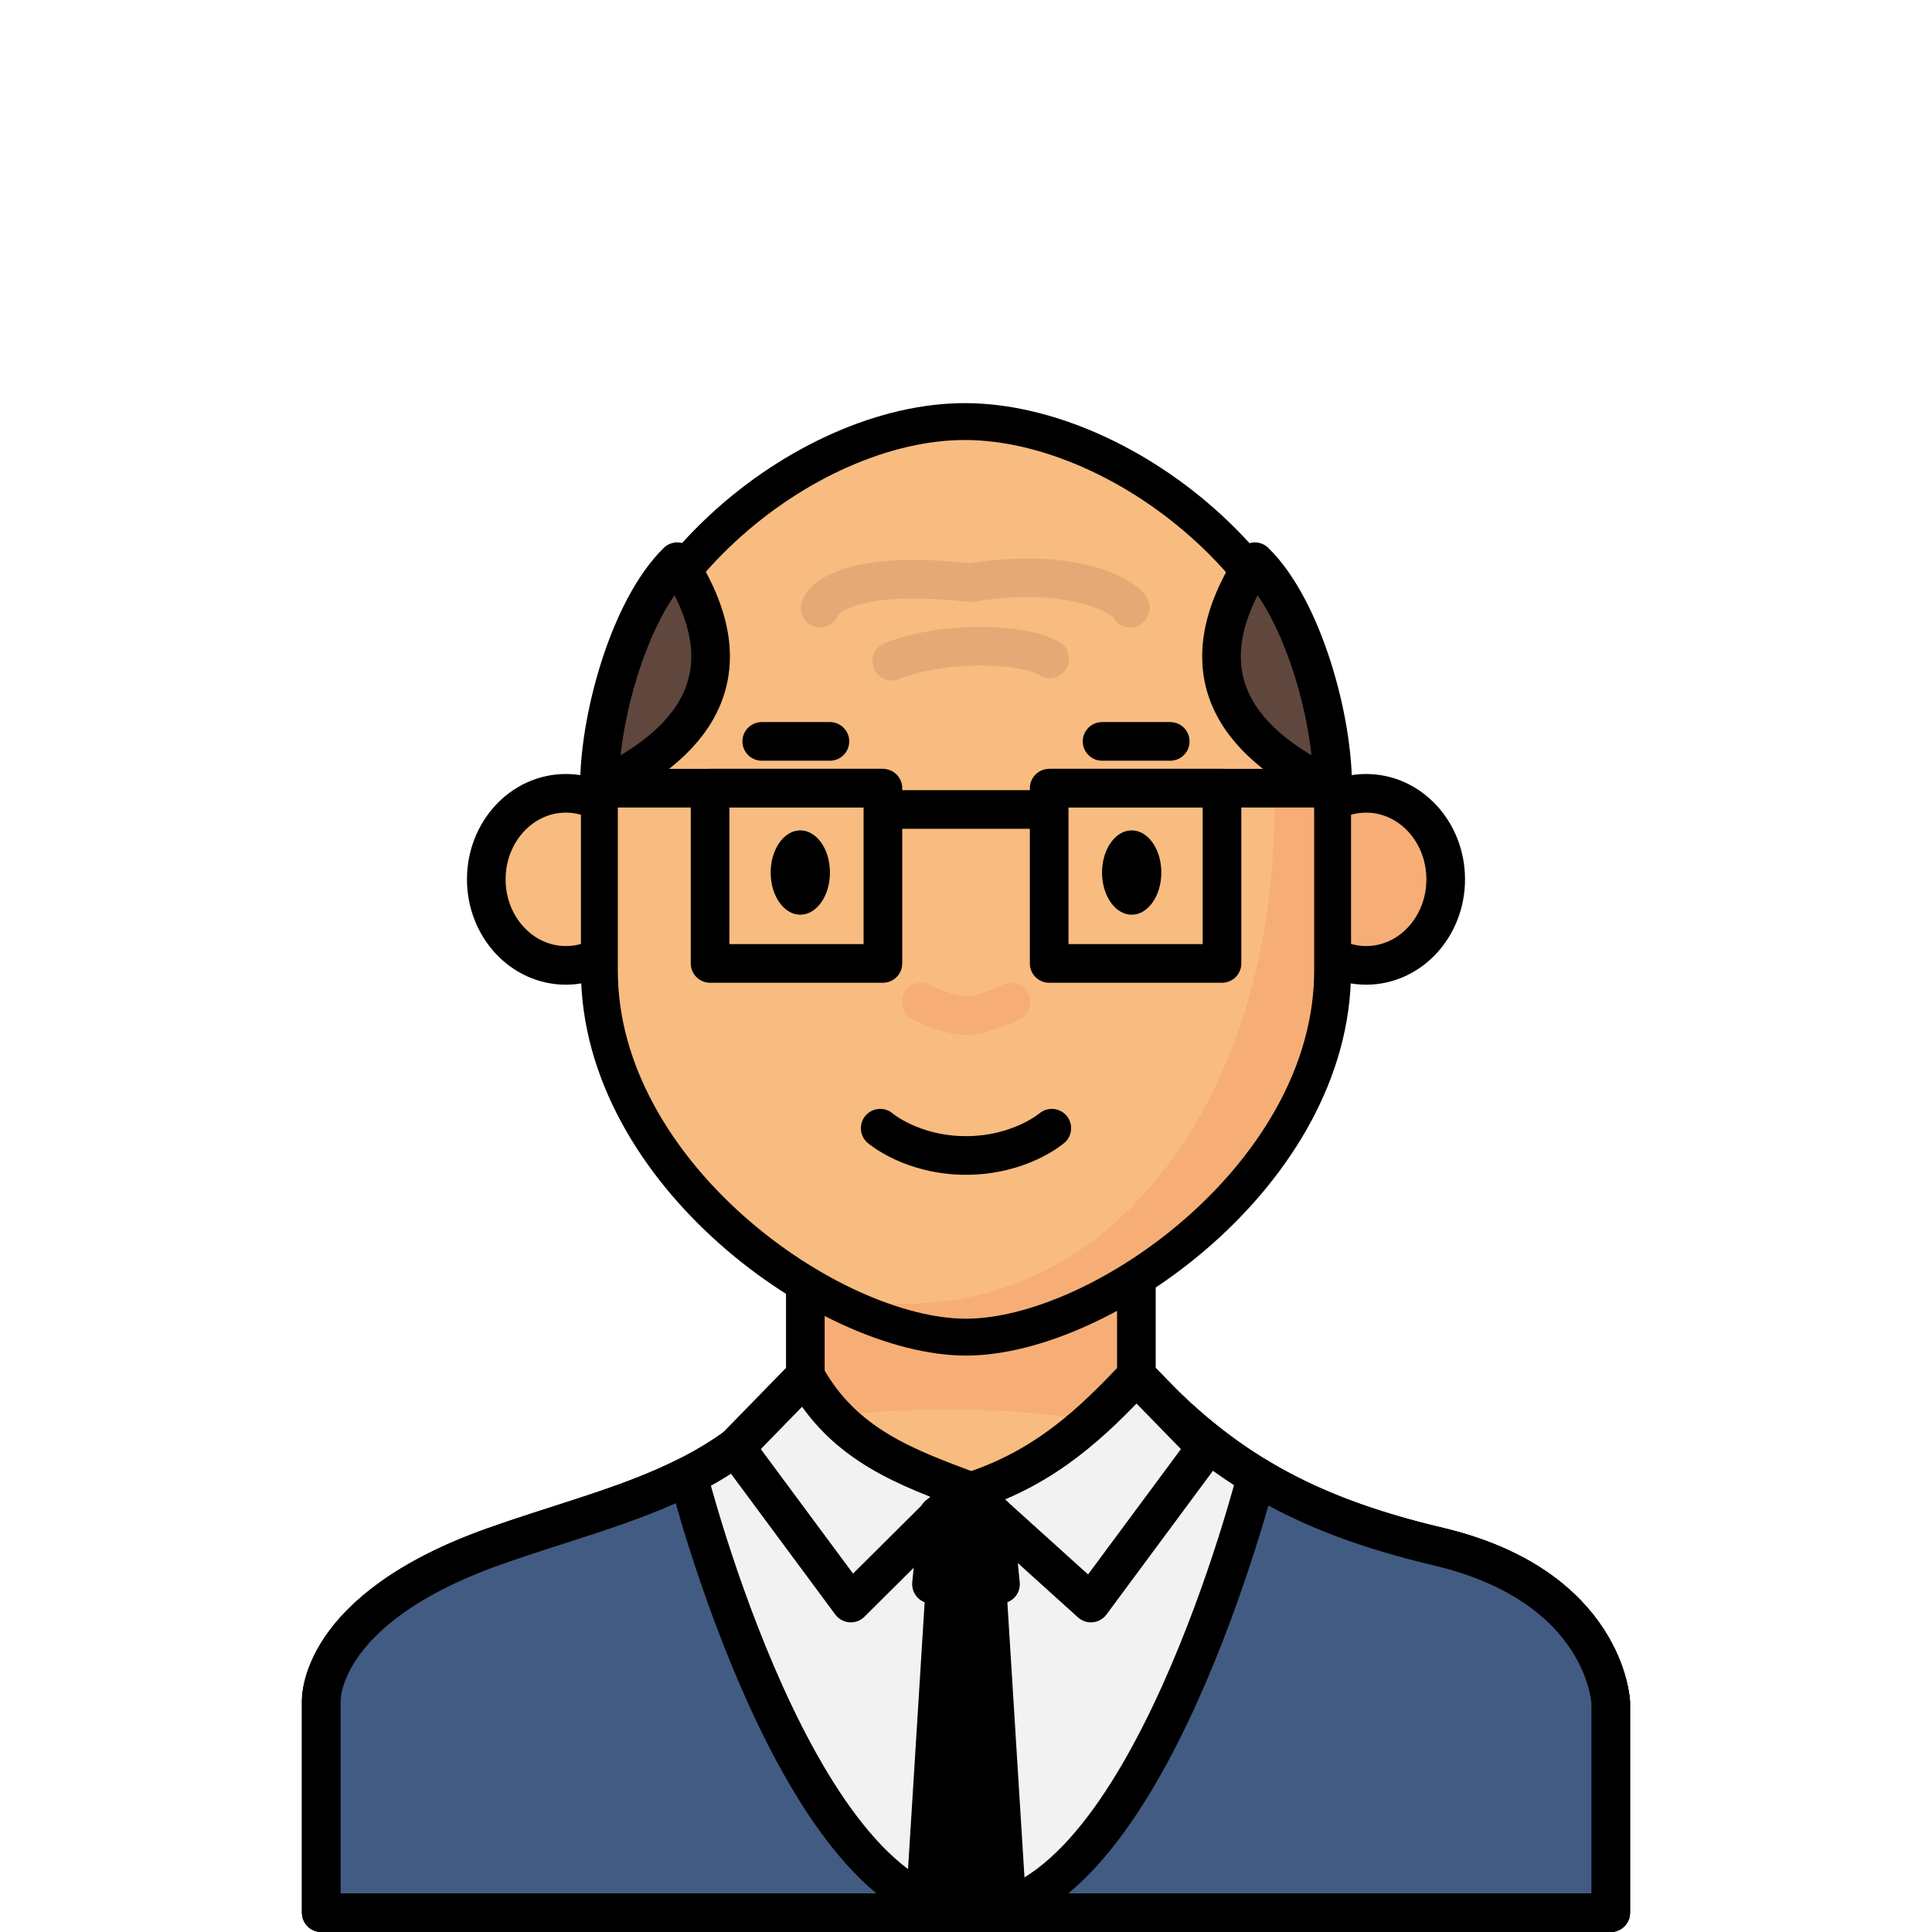
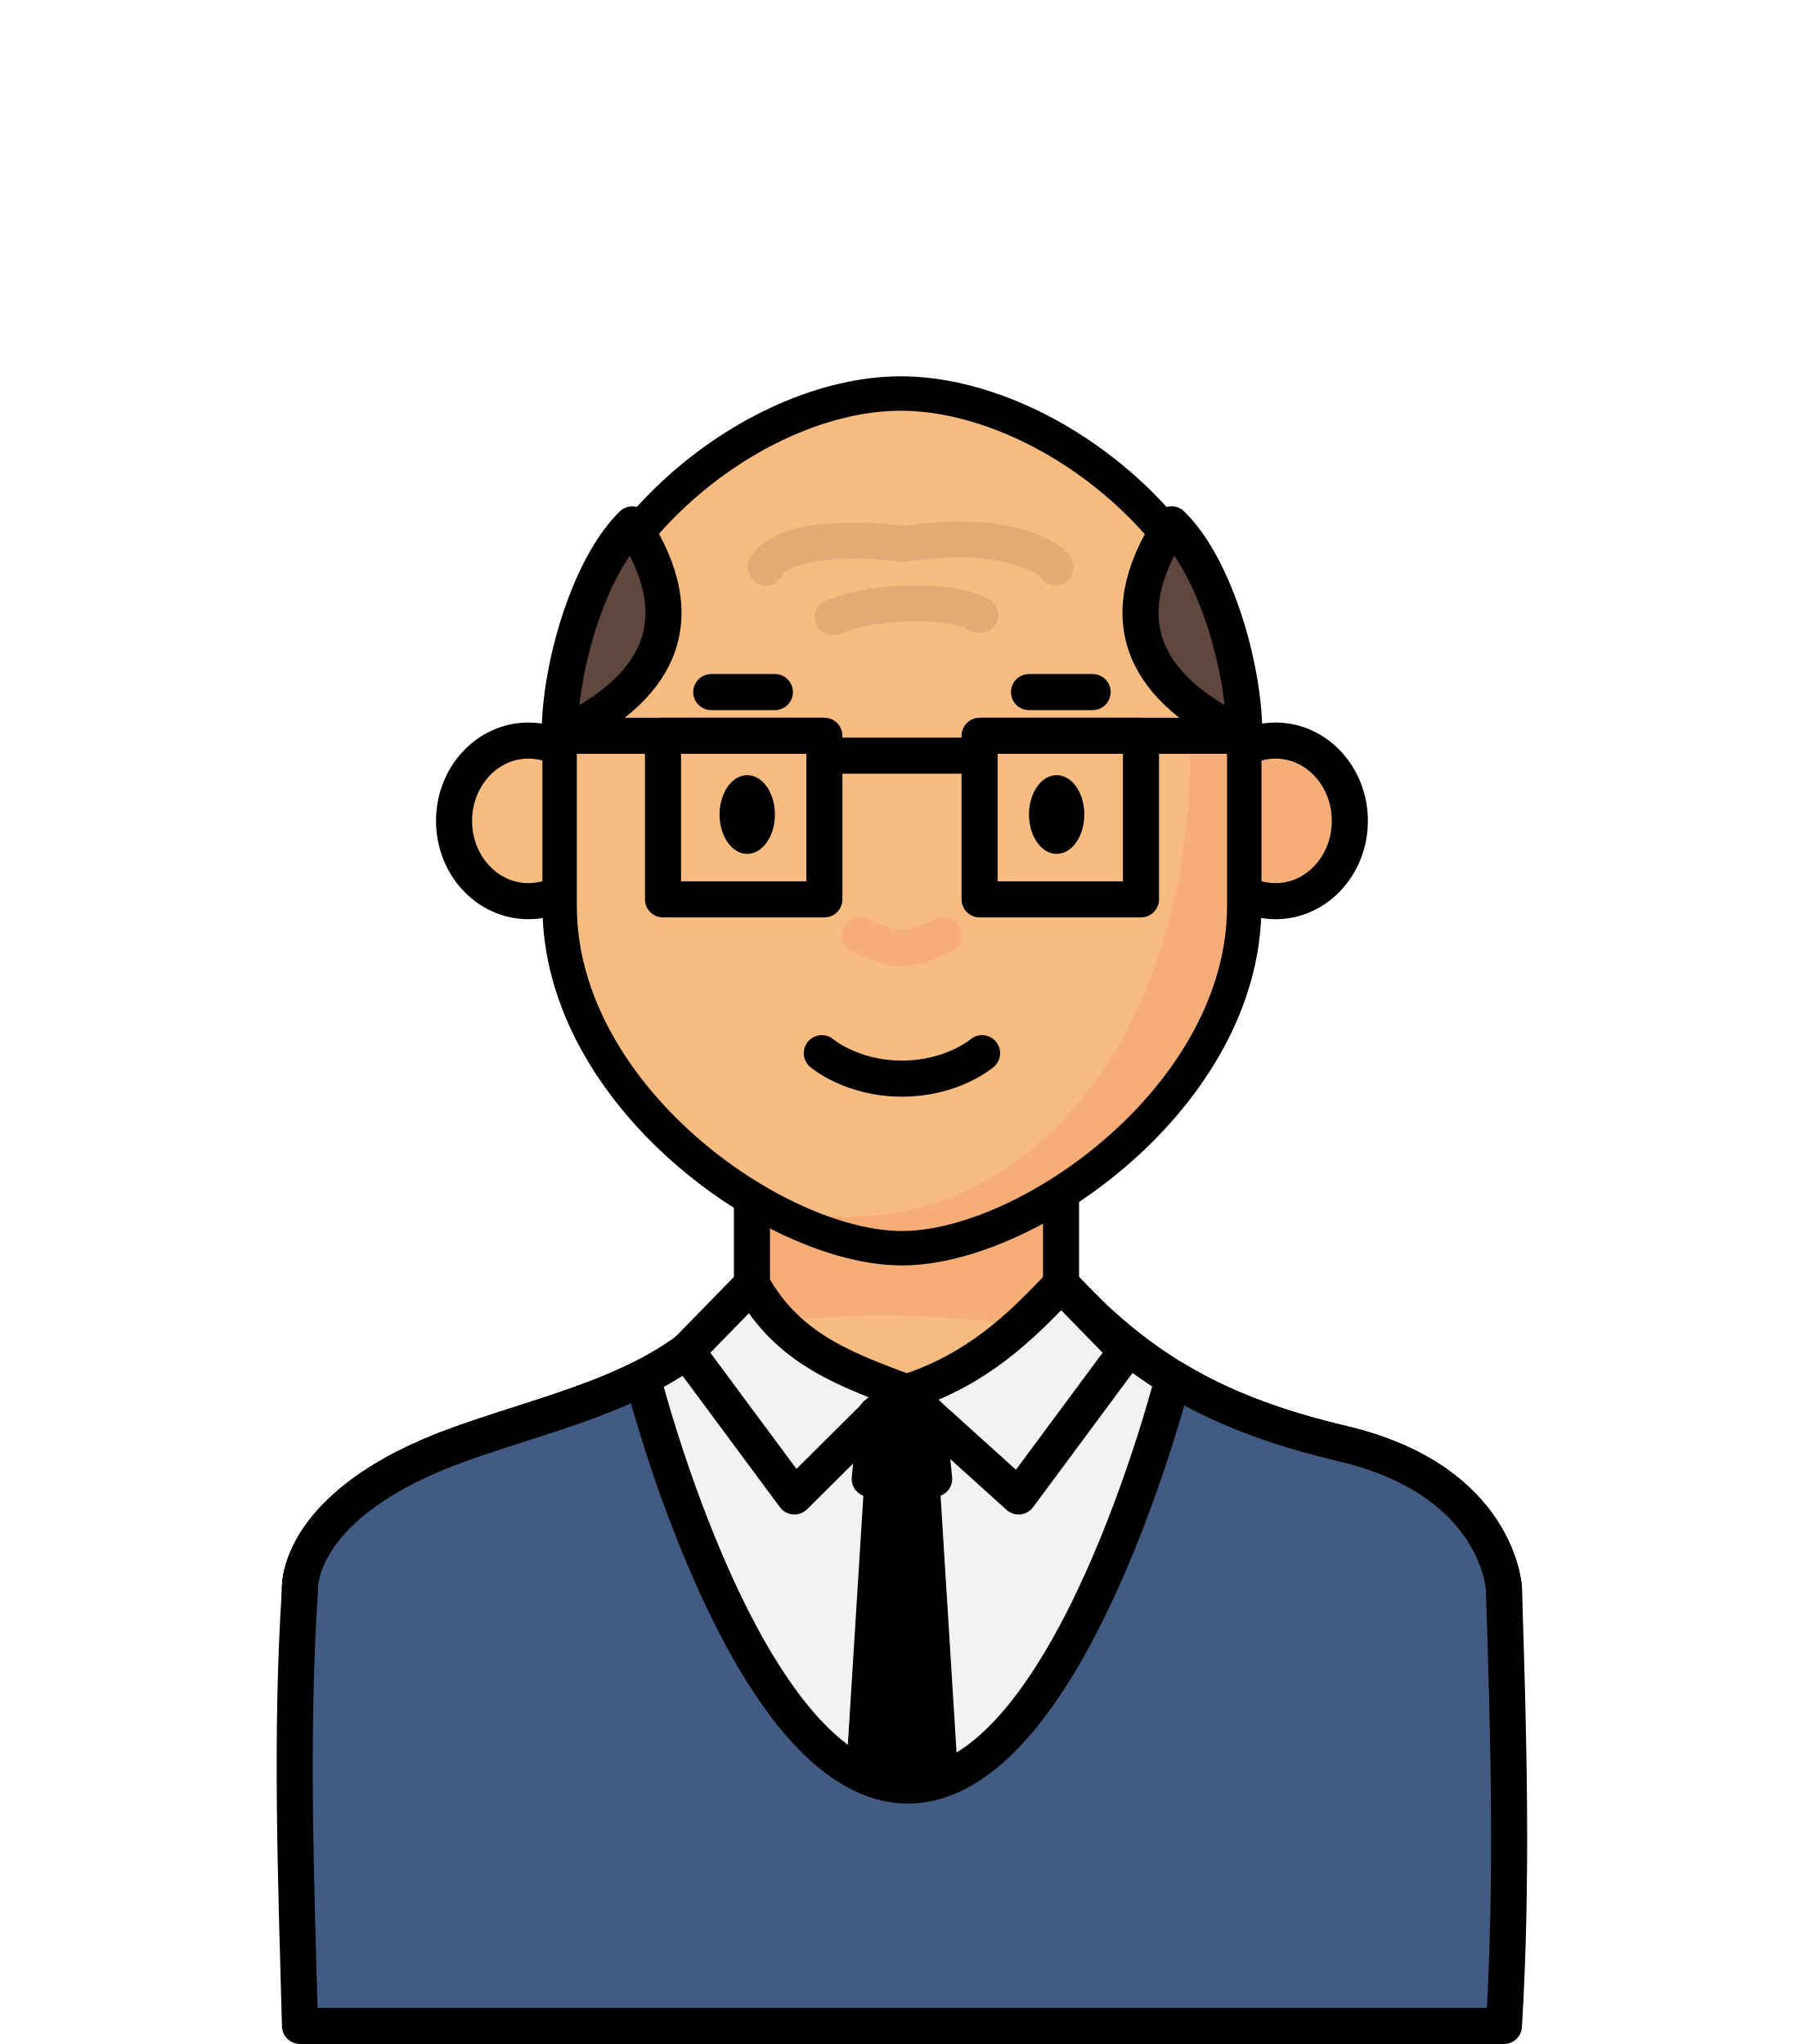
- <svg xmlns="http://www.w3.org/2000/svg" xmlns:xlink="http://www.w3.org/1999/xlink" id="svg3147" version="1.1" viewBox="0 0 150 150" height="150mm" width="150mm">
+ <svg xmlns="http://www.w3.org/2000/svg" xmlns:xlink="http://www.w3.org/1999/xlink" width="150mm" height="170mm" viewBox="0 0 150 170" version="1.1" id="svg3147">
  <defs id="defs3141">
-     <pattern id="carreau-pt" patternTransform="translate(-2054.333,1959.279)" height="7.611" width="8.713" patternUnits="userSpaceOnUse">
-       <rect y="6.2746067e-06" x="-2.2737368e-13" height="7.611" width="8.713" id="rect119919" style="fill:#800000;fill-opacity:1;stroke:none;stroke-width:1.086;stroke-linecap:round;stroke-linejoin:round;stroke-miterlimit:4;stroke-dasharray:none;stop-color:#000000" />
-       <path id="path119921" d="M 3.075,7.611 V 0" style="fill:#800000;stroke:#c11a1a;stroke-width:1.81;stroke-linecap:butt;stroke-linejoin:miter;stroke-miterlimit:4;stroke-dasharray:none;stroke-opacity:1" />
-       <path id="path119923" d="M 1.3287401e-5,4.79 H 8.713" style="fill:#c11a1a;fill-opacity:1;stroke:#c11a1a;stroke-width:1.81;stroke-linecap:butt;stroke-linejoin:miter;stroke-miterlimit:4;stroke-dasharray:none;stroke-opacity:1" />
+     <pattern patternUnits="userSpaceOnUse" width="8.713" height="7.611" patternTransform="translate(-2054.333,1959.279)" id="carreau-pt">
+       <rect style="fill:#800000;fill-opacity:1;stroke:none;stroke-width:1.086;stroke-linecap:round;stroke-linejoin:round;stroke-miterlimit:4;stroke-dasharray:none;stop-color:#000000" id="rect119919" width="8.713" height="7.611" x="-2.2737368e-13" y="6.2746067e-06" />
+       <path style="fill:#800000;stroke:#c11a1a;stroke-width:1.81;stroke-linecap:butt;stroke-linejoin:miter;stroke-miterlimit:4;stroke-dasharray:none;stroke-opacity:1" d="M 3.075,7.611 V 0" id="path119921" />
+       <path style="fill:#c11a1a;fill-opacity:1;stroke:#c11a1a;stroke-width:1.81;stroke-linecap:butt;stroke-linejoin:miter;stroke-miterlimit:4;stroke-dasharray:none;stroke-opacity:1" d="M 1.3287401e-5,4.79 H 8.713" id="path119923" />
    </pattern>
-     <pattern id="pattern115842" patternTransform="translate(-1862,1832)" height="85" width="85" patternUnits="userSpaceOnUse">
-       <rect y="0" x="3.4178149e-05" height="85" width="85" id="rect104700" style="fill:#800000;fill-opacity:1;stroke:none;stroke-width:11.339;stroke-linecap:round;stroke-linejoin:round;stroke-miterlimit:4;stroke-dasharray:none;stop-color:#000000" />
-       <path id="path104779" d="M 30,85 V 1.0187008e-5" style="fill:#800000;stroke:#c11a1a;stroke-width:18.898;stroke-linecap:butt;stroke-linejoin:miter;stroke-miterlimit:4;stroke-dasharray:none;stroke-opacity:1" />
-       <path id="path107256" d="M 0,53.5 H 85" style="fill:#c11a1a;fill-opacity:1;stroke:#c11a1a;stroke-width:18.898;stroke-linecap:butt;stroke-linejoin:miter;stroke-miterlimit:4;stroke-dasharray:none;stroke-opacity:1" />
+     <pattern patternUnits="userSpaceOnUse" width="85" height="85" patternTransform="translate(-1862,1832)" id="pattern115842">
+       <rect style="fill:#800000;fill-opacity:1;stroke:none;stroke-width:11.339;stroke-linecap:round;stroke-linejoin:round;stroke-miterlimit:4;stroke-dasharray:none;stop-color:#000000" id="rect104700" width="85" height="85" x="3.4178149e-05" y="0" />
+       <path style="fill:#800000;stroke:#c11a1a;stroke-width:18.898;stroke-linecap:butt;stroke-linejoin:miter;stroke-miterlimit:4;stroke-dasharray:none;stroke-opacity:1" d="M 30,85 V 1.0187008e-5" id="path104779" />
+       <path style="fill:#c11a1a;fill-opacity:1;stroke:#c11a1a;stroke-width:18.898;stroke-linecap:butt;stroke-linejoin:miter;stroke-miterlimit:4;stroke-dasharray:none;stroke-opacity:1" d="M 0,53.5 H 85" id="path107256" />
    </pattern>
-     <radialGradient gradientUnits="userSpaceOnUse" gradientTransform="matrix(0.3312309,0.00270806,-0.00156891,0.1918979,-456.489,40.05204)" r="195.663" fy="602.332" fx="-391.231" cy="602.332" cx="-391.231" id="radialGradient23876-5-18" xlink:href="#linearGradient326752" />
+     <radialGradient xlink:href="#linearGradient326752" id="radialGradient23876-5-18" cx="-391.231" cy="602.332" fx="-391.231" fy="602.332" r="195.663" gradientTransform="matrix(0.3312309,0.00270806,-0.00156891,0.1918979,-456.489,40.05204)" gradientUnits="userSpaceOnUse" />
    <linearGradient id="linearGradient326752">
-       <stop style="stop-color:#f8bc80;stop-opacity:1" offset="0" id="stop326744" />
-       <stop id="stop326746" offset="0.707" style="stop-color:#f8bc80;stop-opacity:1" />
-       <stop id="stop326748" offset="0.707" style="stop-color:#f6ae76;stop-opacity:1" />
-       <stop style="stop-color:#f6ae76;stop-opacity:1" offset="1" id="stop326750" />
+       <stop id="stop326744" offset="0" style="stop-color:#f8bc80;stop-opacity:1" />
+       <stop style="stop-color:#f8bc80;stop-opacity:1" offset="0.707" id="stop326746" />
+       <stop style="stop-color:#f6ae76;stop-opacity:1" offset="0.707" id="stop326748" />
+       <stop id="stop326750" offset="1" style="stop-color:#f6ae76;stop-opacity:1" />
    </linearGradient>
-     <radialGradient gradientUnits="userSpaceOnUse" gradientTransform="matrix(1.544547,-0.2697189,0.4544362,2.159023,-331.8958,-295.8447)" r="29.964" fy="144.489" fx="-213.612" cy="144.489" cx="-213.612" id="radialGradient1872-4-3" xlink:href="#linearGradient326752" />
+     <radialGradient xlink:href="#linearGradient326752" id="radialGradient1872-4-3" cx="-213.612" cy="144.489" fx="-213.612" fy="144.489" r="29.964" gradientTransform="matrix(1.544547,-0.2697189,0.4544362,2.159023,-331.8958,-295.8447)" gradientUnits="userSpaceOnUse" />
  </defs>
  <g id="layer1">
-     <g style="mix-blend-mode:normal" transform="translate(158.6538,32.35614)" id="g40155">
-       <g transform="translate(1130.763,-86.77739)" id="g39789-9">
-         <g transform="translate(-27.51291,-33.87318)" id="g40070">
-           <g transform="translate(-600.8923,69.69458)" id="g149623-9">
-             <path d="m -598.485,111.086 v 14.325 c -5.824,8.507 -14.888,9.956 -24.19,13.267 -13.88,4.94 -13.392,12.097 -13.392,12.097 v 16.325 h 100.111 v -16.325 c 0,0 -0.371,-9.014 -13.392,-12.097 -10.082,-2.387 -16.719,-5.952 -23.435,-13.267 v -14.325 z" style="fill:url(#radialGradient23876-5-18);fill-opacity:1;stroke:#000000;stroke-width:3;stroke-linecap:round;stroke-linejoin:round;stroke-miterlimit:4;stroke-dasharray:none;stroke-opacity:1;stop-color:#000000" id="rect8920-8-25" />
-             <ellipse style="color:#000000;overflow:visible;fill:#f8bc80;fill-opacity:1;stroke:#000000;stroke-width:3;stroke-linecap:round;stroke-miterlimit:4;stroke-dasharray:none;stroke-opacity:1;stop-color:#000000" id="path861-2-70-1" cx="-617.08" cy="86.872" rx="6.176" ry="6.679" />
-             <ellipse ry="6.679" rx="6.176" cy="86.872" cx="-554.944" id="path861-0-6-5-4" style="color:#000000;overflow:visible;fill:#f6ae76;fill-opacity:1;stroke:#000000;stroke-width:3;stroke-linecap:round;stroke-miterlimit:4;stroke-dasharray:none;stroke-opacity:1;stop-color:#000000" />
-             <path d="m -586.012,51.33 c 12.462,0.066 28.464,12.695 28.464,28.464 v 14.157 c 0,15.769 -17.921,28.464 -28.464,28.464 -10.544,0 -28.464,-12.695 -28.464,-28.464 v -14.157 c 0,-15.769 16.002,-28.53 28.464,-28.464 z" style="fill:url(#radialGradient1872-4-3);fill-opacity:1;stroke:#000000;stroke-width:2.863;stroke-linecap:round;stroke-linejoin:round;stop-color:#000000" id="rect1621-9-4" />
-             <path id="path2252-4-5-2" d="m -589.499,96.397 c 0,0 2.102,1.058 3.487,1.058 1.384,0 3.487,-1.058 3.487,-1.058" style="fill:#000000;fill-opacity:0;stroke:#f6ae76;stroke-width:3;stroke-linecap:round;stroke-linejoin:miter;stroke-miterlimit:4;stroke-dasharray:none;stroke-opacity:1" />
-             <g transform="translate(-376.2758,-54.80545)" id="g2407-6-8">
-               <path d="m -220.299,141.149 a 2.301,3.274 0 0 1 -2.279,3.274 2.301,3.274 0 0 1 -2.323,-3.21 2.301,3.274 0 0 1 2.234,-3.336 2.301,3.274 0 0 1 2.367,3.145" style="color:#000000;overflow:visible;fill:#000000;fill-opacity:1;stroke:none;stroke-width:3;stroke-linecap:round;stroke-linejoin:round;stroke-miterlimit:4;stroke-dasharray:none;stroke-opacity:1;stop-color:#000000" id="path984-6-3-8" />
-               <path d="m -194.571,141.149 a 2.301,3.274 0 0 1 -2.279,3.274 2.301,3.274 0 0 1 -2.323,-3.21 2.301,3.274 0 0 1 2.234,-3.336 2.301,3.274 0 0 1 2.367,3.145" id="path984-3-2-8-3" style="color:#000000;overflow:visible;fill:#000000;fill-opacity:1;stroke:none;stroke-width:3;stroke-linecap:round;stroke-linejoin:round;stroke-miterlimit:4;stroke-dasharray:none;stroke-opacity:1;stop-color:#000000" />
+     <g id="g40155" transform="translate(158.6538,32.35614)" style="mix-blend-mode:normal">
+       <g id="g39789-9" transform="translate(1130.763,-86.77739)">
+         <g id="g40070" transform="translate(-27.51291,-33.87318)">
+           <g id="g149623-9" transform="translate(-600.8923,69.69458)">
+             <path id="rect8920-8-25" style="fill:url(#radialGradient23876-5-18);fill-opacity:1;stroke:#000000;stroke-width:3;stroke-linecap:round;stroke-linejoin:round;stroke-miterlimit:4;stroke-dasharray:none;stroke-opacity:1;stop-color:#000000" d="m -598.485,111.086 v 14.325 c -5.824,8.507 -14.888,9.956 -24.19,13.267 -13.88,4.94 -13.392,12.097 -13.392,12.097 v 16.325 h 100.111 v -16.325 c 0,0 -0.371,-9.014 -13.392,-12.097 -10.082,-2.387 -16.719,-5.952 -23.435,-13.267 v -14.325 z" />
+             <ellipse ry="6.679" rx="6.176" cy="86.872" cx="-617.08" id="path861-2-70-1" style="color:#000000;overflow:visible;fill:#f8bc80;fill-opacity:1;stroke:#000000;stroke-width:3;stroke-linecap:round;stroke-miterlimit:4;stroke-dasharray:none;stroke-opacity:1;stop-color:#000000" />
+             <ellipse style="color:#000000;overflow:visible;fill:#f6ae76;fill-opacity:1;stroke:#000000;stroke-width:3;stroke-linecap:round;stroke-miterlimit:4;stroke-dasharray:none;stroke-opacity:1;stop-color:#000000" id="path861-0-6-5-4" cx="-554.944" cy="86.872" rx="6.176" ry="6.679" />
+             <path id="rect1621-9-4" style="fill:url(#radialGradient1872-4-3);fill-opacity:1;stroke:#000000;stroke-width:2.863;stroke-linecap:round;stroke-linejoin:round;stop-color:#000000" d="m -586.012,51.33 c 12.462,0.066 28.464,12.695 28.464,28.464 v 14.157 c 0,15.769 -17.921,28.464 -28.464,28.464 -10.544,0 -28.464,-12.695 -28.464,-28.464 v -14.157 c 0,-15.769 16.002,-28.53 28.464,-28.464 z" />
+             <path style="fill:#000000;fill-opacity:0;stroke:#f6ae76;stroke-width:3;stroke-linecap:round;stroke-linejoin:miter;stroke-miterlimit:4;stroke-dasharray:none;stroke-opacity:1" d="m -589.499,96.397 c 0,0 2.102,1.058 3.487,1.058 1.384,0 3.487,-1.058 3.487,-1.058" id="path2252-4-5-2" />
+             <g id="g2407-6-8" transform="translate(-376.2758,-54.80545)">
+               <path id="path984-6-3-8" style="color:#000000;overflow:visible;fill:#000000;fill-opacity:1;stroke:none;stroke-width:3;stroke-linecap:round;stroke-linejoin:round;stroke-miterlimit:4;stroke-dasharray:none;stroke-opacity:1;stop-color:#000000" d="m -220.299,141.149 a 2.301,3.274 0 0 1 -2.279,3.274 2.301,3.274 0 0 1 -2.323,-3.21 2.301,3.274 0 0 1 2.234,-3.336 2.301,3.274 0 0 1 2.367,3.145" />
+               <path style="color:#000000;overflow:visible;fill:#000000;fill-opacity:1;stroke:none;stroke-width:3;stroke-linecap:round;stroke-linejoin:round;stroke-miterlimit:4;stroke-dasharray:none;stroke-opacity:1;stop-color:#000000" id="path984-3-2-8-3" d="m -194.571,141.149 a 2.301,3.274 0 0 1 -2.279,3.274 2.301,3.274 0 0 1 -2.323,-3.21 2.301,3.274 0 0 1 2.234,-3.336 2.301,3.274 0 0 1 2.367,3.145" />
            </g>
-             <g transform="translate(-389.5743,-38.91091)" id="g66903-6-34">
-               <path id="path66722-4-62" d="m -185.872,115.072 h 5.292" style="fill:none;stroke:#000000;stroke-width:3;stroke-linecap:round;stroke-linejoin:round;stroke-miterlimit:4;stroke-dasharray:none;stroke-opacity:1" />
-               <path id="path66722-1-5-94" d="m -212.295,115.072 h 5.292" style="fill:none;stroke:#000000;stroke-width:3;stroke-linecap:round;stroke-linejoin:round;stroke-miterlimit:4;stroke-dasharray:none;stroke-opacity:1" />
+             <g id="g66903-6-34" transform="translate(-389.5743,-38.91091)">
+               <path style="fill:none;stroke:#000000;stroke-width:3;stroke-linecap:round;stroke-linejoin:round;stroke-miterlimit:4;stroke-dasharray:none;stroke-opacity:1" d="m -185.872,115.072 h 5.292" id="path66722-4-62" />
+               <path style="fill:none;stroke:#000000;stroke-width:3;stroke-linecap:round;stroke-linejoin:round;stroke-miterlimit:4;stroke-dasharray:none;stroke-opacity:1" d="m -212.295,115.072 h 5.292" id="path66722-1-5-94" />
            </g>
-             <path id="path2252-47-7" d="m -592.674,106.193 c 0,0 2.461,2.117 6.662,2.117 4.201,0 6.662,-2.117 6.662,-2.117" style="fill:none;stroke:#000000;stroke-width:3;stroke-linecap:round;stroke-linejoin:miter;stroke-miterlimit:4;stroke-dasharray:none;stroke-opacity:1" />
+             <path style="fill:none;stroke:#000000;stroke-width:3;stroke-linecap:round;stroke-linejoin:miter;stroke-miterlimit:4;stroke-dasharray:none;stroke-opacity:1" d="m -592.674,106.193 c 0,0 2.461,2.117 6.662,2.117 4.201,0 6.662,-2.117 6.662,-2.117" id="path2252-47-7" />
          </g>
-           <g transform="translate(-990.4615,41.29601)" id="g65279-8-8">
-             <path id="path64527-4-9" d="m -224.9,108.192 h 22.007 m 4.159,2.84" style="fill:none;stroke:#000000;stroke-width:3;stroke-linecap:butt;stroke-linejoin:miter;stroke-miterlimit:4;stroke-dasharray:none;stroke-opacity:1" />
-             <g transform="translate(-0.04079227)" id="g64803-3-0">
-               <rect ry="3.7597658e-07" y="108.192" x="-216.271" height="13.607" width="13.418" id="rect64551-4-4" style="fill:none;fill-opacity:1;stroke:#000000;stroke-width:3;stroke-linecap:round;stroke-linejoin:round;stroke-miterlimit:4;stroke-dasharray:none;stroke-opacity:1;stop-color:#000000" />
-               <rect ry="3.7597658e-07" y="108.192" x="-189.944" height="13.607" width="13.418" id="rect64551-2-2-6" style="fill:none;fill-opacity:1;stroke:#000000;stroke-width:3;stroke-linecap:round;stroke-linejoin:round;stroke-miterlimit:4;stroke-dasharray:none;stroke-opacity:1;stop-color:#000000" />
+           <g id="g65279-8-8" transform="translate(-990.4615,41.29601)">
+             <path style="fill:none;stroke:#000000;stroke-width:3;stroke-linecap:butt;stroke-linejoin:miter;stroke-miterlimit:4;stroke-dasharray:none;stroke-opacity:1" d="m -224.9,108.192 h 22.007 m 4.159,2.84" id="path64527-4-9" />
+             <g id="g64803-3-0" transform="translate(-0.04079227)">
+               <rect style="fill:none;fill-opacity:1;stroke:#000000;stroke-width:3;stroke-linecap:round;stroke-linejoin:round;stroke-miterlimit:4;stroke-dasharray:none;stroke-opacity:1;stop-color:#000000" id="rect64551-4-4" width="13.418" height="13.607" x="-216.271" y="108.192" ry="3.7597658e-07" />
+               <rect style="fill:none;fill-opacity:1;stroke:#000000;stroke-width:3;stroke-linecap:round;stroke-linejoin:round;stroke-miterlimit:4;stroke-dasharray:none;stroke-opacity:1;stop-color:#000000" id="rect64551-2-2-6" width="13.418" height="13.607" x="-189.944" y="108.192" ry="3.7597658e-07" />
            </g>
-             <path id="path65189-1-2" d="m -189.985,108.192 h 22.007" style="fill:none;stroke:#000000;stroke-width:3;stroke-linecap:butt;stroke-linejoin:miter;stroke-miterlimit:4;stroke-dasharray:none;stroke-opacity:1" />
-             <path id="path65191-2-3" d="m -202.893,109.846 h 12.908" style="fill:none;stroke:#000000;stroke-width:3;stroke-linecap:butt;stroke-linejoin:miter;stroke-miterlimit:4;stroke-dasharray:none;stroke-opacity:1" />
+             <path style="fill:none;stroke:#000000;stroke-width:3;stroke-linecap:butt;stroke-linejoin:miter;stroke-miterlimit:4;stroke-dasharray:none;stroke-opacity:1" d="m -189.985,108.192 h 22.007" id="path65189-1-2" />
+             <path style="fill:none;stroke:#000000;stroke-width:3;stroke-linecap:butt;stroke-linejoin:miter;stroke-miterlimit:4;stroke-dasharray:none;stroke-opacity:1" d="m -202.893,109.846 h 12.908" id="path65191-2-3" />
          </g>
-           <path transform="translate(-1130.763,86.77739)" id="path2785" d="m -84.598,62.711 c 8.053,-3.755 11.357,-9.412 6.04,-17.583 -3.765,3.691 -6.104,12.33 -6.04,17.583 z" style="fill:#5f473d;fill-opacity:1;stroke:#000000;stroke-width:3;stroke-linecap:round;stroke-linejoin:round;stroke-miterlimit:4;stroke-dasharray:none;stroke-opacity:1" />
-           <path transform="translate(-1130.763,86.77739)" id="path2785-2" d="m -27.677,62.711 c -8.053,-3.755 -11.357,-9.412 -6.04,-17.583 3.765,3.691 6.104,12.33 6.04,17.583 z" style="fill:#5f473d;fill-opacity:1;stroke:#000000;stroke-width:3;stroke-linecap:round;stroke-linejoin:round;stroke-miterlimit:4;stroke-dasharray:none;stroke-opacity:1" />
-           <g transform="rotate(7.177896,-1214.493,144.4031)" id="g39972">
-             <path id="path2252-47-2-3-8-9-5" d="m -1193.435,136.938 c 0,0 2.202,-1.379 6.362,-1.966 4.16,-0.587 5.783,0.251 5.783,0.251" style="fill:none;fill-opacity:1;stroke:#e4aa76;stroke-width:3;stroke-linecap:round;stroke-linejoin:miter;stroke-miterlimit:4;stroke-dasharray:none;stroke-opacity:1" />
-             <path id="path2252-47-2-3-5-3-7-0" d="m -1199.473,133.546 c -0.072,-0.107 0.831,-3.288 11.308,-3.413 8.81,-2.575 12.736,0.128 12.591,0.403" style="fill:none;fill-opacity:1;stroke:#e4aa76;stroke-width:3;stroke-linecap:round;stroke-linejoin:miter;stroke-miterlimit:4;stroke-dasharray:none;stroke-opacity:1" />
+           <path style="fill:#5f473d;fill-opacity:1;stroke:#000000;stroke-width:3;stroke-linecap:round;stroke-linejoin:round;stroke-miterlimit:4;stroke-dasharray:none;stroke-opacity:1" d="m -84.598,62.711 c 8.053,-3.755 11.357,-9.412 6.04,-17.583 -3.765,3.691 -6.104,12.33 -6.04,17.583 z" id="path2785" transform="translate(-1130.763,86.77739)" />
+           <path style="fill:#5f473d;fill-opacity:1;stroke:#000000;stroke-width:3;stroke-linecap:round;stroke-linejoin:round;stroke-miterlimit:4;stroke-dasharray:none;stroke-opacity:1" d="m -27.677,62.711 c -8.053,-3.755 -11.357,-9.412 -6.04,-17.583 3.765,3.691 6.104,12.33 6.04,17.583 z" id="path2785-2" transform="translate(-1130.763,86.77739)" />
+           <g id="g39972" transform="rotate(7.177896,-1214.493,144.4031)">
+             <path style="fill:none;fill-opacity:1;stroke:#e4aa76;stroke-width:3;stroke-linecap:round;stroke-linejoin:miter;stroke-miterlimit:4;stroke-dasharray:none;stroke-opacity:1" d="m -1193.435,136.938 c 0,0 2.202,-1.379 6.362,-1.966 4.16,-0.587 5.783,0.251 5.783,0.251" id="path2252-47-2-3-8-9-5" />
+             <path style="fill:none;fill-opacity:1;stroke:#e4aa76;stroke-width:3;stroke-linecap:round;stroke-linejoin:miter;stroke-miterlimit:4;stroke-dasharray:none;stroke-opacity:1" d="m -1199.473,133.546 c -0.072,-0.107 0.831,-3.288 11.308,-3.413 8.81,-2.575 12.736,0.128 12.591,0.403" id="path2252-47-2-3-5-3-7-0" />
          </g>
        </g>
      </g>
-       <g transform="translate(-27.51291,-33.87318)" id="g40117">
-         <path d="m -68.614,108.328 c -5.824,8.507 -14.888,9.956 -24.19,13.267 -13.88,4.94 -13.392,12.097 -13.392,12.097 v 16.325 h 100.111 v -16.325 c 0,0 -0.371,-9.014 -13.392,-12.097 -10.082,-2.387 -16.719,-5.952 -23.435,-13.267 0.865,8.333 -7.858,8.375 -12.851,11.642 -4.554,-2.703 -10.061,-1.243 -12.851,-11.642 z" style="fill:#f2f2f2;fill-opacity:1;stroke:#000000;stroke-width:3;stroke-linecap:round;stroke-linejoin:round;stroke-miterlimit:4;stroke-dasharray:none;stroke-opacity:1;stop-color:#000000" id="rect8920-5-2-4" />
-         <path id="path71731-9-0" d="m -55.763,119.97 v 30.047" style="fill:#dcd8dc;fill-opacity:1;stroke:#000000;stroke-width:3;stroke-linecap:butt;stroke-linejoin:miter;stroke-miterlimit:4;stroke-dasharray:none;stroke-opacity:1" />
-         <path id="path22674-4" d="m -37.489,113.891 -5.423,-5.563" style="fill:none;stroke:#000000;stroke-width:0.265px;stroke-linecap:butt;stroke-linejoin:miter;stroke-opacity:1" />
-         <path id="path22943-8" d="m -55.763,117.324 c -4.886,-1.849 -9.851,-3.547 -12.851,-8.996 l -5.423,5.563 8.953,12.086 8.873,-8.822" style="fill:#f2f2f2;fill-opacity:1;stroke:#000000;stroke-width:3;stroke-linecap:round;stroke-linejoin:round;stroke-miterlimit:4;stroke-dasharray:none;stroke-opacity:1" />
-         <path id="path22943-7-4" d="m -55.763,117.324 c 5.838,-1.889 9.441,-5.373 12.851,-8.996 l 5.423,5.563 -8.953,12.086 -9.77,-8.822" style="fill:#f2f2f2;fill-opacity:1;stroke:#000000;stroke-width:3;stroke-linecap:round;stroke-linejoin:round;stroke-miterlimit:4;stroke-dasharray:none;stroke-opacity:1" />
-         <path d="m -58.291,119.154 h 4.299 l 0.529,5.358 h -5.358 z" style="stroke:#000000;stroke-width:3;stroke-linecap:round;stroke-linejoin:round;stop-color:#000000" id="rect26969" />
-         <path d="m -57.761,124.512 h 3.241 l 1.587,25.506 h -6.416 z" style="stroke:#000000;stroke-width:3;stroke-linecap:round;stroke-linejoin:round;stop-color:#000000" id="rect26969-9" />
-         <path d="m -77.704,116.106 c -4.587,2.323 -9.805,3.605 -15.1,5.489 -13.88,4.94 -13.392,12.097 -13.392,12.097 v 16.325 h 100.111 v -16.325 c 0,0 -0.371,-9.015 -13.392,-12.097 -5.557,-1.315 -10.067,-2.989 -14.121,-5.451 0,0 -8.574,33.877 -22.053,33.873 -13.478,-0.003 -22.053,-33.911 -22.053,-33.911 z" style="fill:#425b82;fill-opacity:1;stroke:#000000;stroke-width:3;stroke-linecap:round;stroke-linejoin:round;stroke-miterlimit:4;stroke-dasharray:none;stroke-opacity:1;stop-color:#000000" id="rect8920-5-2-4-6" />
+       <g id="g40117" transform="translate(-27.51291,-33.87318)">
+         <path id="rect8920-5-2-4" style="fill:#f2f2f2;fill-opacity:1;stroke:#000000;stroke-width:3;stroke-linecap:round;stroke-linejoin:round;stroke-miterlimit:4;stroke-dasharray:none;stroke-opacity:1;stop-color:#000000" d="m -68.614,108.328 c -5.824,8.507 -14.888,9.956 -24.19,13.267 -13.88,4.94 -13.392,12.097 -13.392,12.097 v 16.325 h 100.111 v -16.325 c 0,0 -0.371,-9.014 -13.392,-12.097 -10.082,-2.387 -16.719,-5.952 -23.435,-13.267 0.865,8.333 -7.858,8.375 -12.851,11.642 -4.554,-2.703 -10.061,-1.243 -12.851,-11.642 z" />
+         <path style="fill:#dcd8dc;fill-opacity:1;stroke:#000000;stroke-width:3;stroke-linecap:butt;stroke-linejoin:miter;stroke-miterlimit:4;stroke-dasharray:none;stroke-opacity:1" d="m -55.763,119.97 v 30.047" id="path71731-9-0" />
+         <path style="fill:none;stroke:#000000;stroke-width:0.265px;stroke-linecap:butt;stroke-linejoin:miter;stroke-opacity:1" d="m -37.489,113.891 -5.423,-5.563" id="path22674-4" />
+         <path style="fill:#f2f2f2;fill-opacity:1;stroke:#000000;stroke-width:3;stroke-linecap:round;stroke-linejoin:round;stroke-miterlimit:4;stroke-dasharray:none;stroke-opacity:1" d="m -55.763,117.324 c -4.886,-1.849 -9.851,-3.547 -12.851,-8.996 l -5.423,5.563 8.953,12.086 8.873,-8.822" id="path22943-8" />
+         <path style="fill:#f2f2f2;fill-opacity:1;stroke:#000000;stroke-width:3;stroke-linecap:round;stroke-linejoin:round;stroke-miterlimit:4;stroke-dasharray:none;stroke-opacity:1" d="m -55.763,117.324 c 5.838,-1.889 9.441,-5.373 12.851,-8.996 l 5.423,5.563 -8.953,12.086 -9.77,-8.822" id="path22943-7-4" />
+         <path id="rect26969" style="stroke:#000000;stroke-width:3;stroke-linecap:round;stroke-linejoin:round;stop-color:#000000" d="m -58.291,119.154 h 4.299 l 0.529,5.358 h -5.358 z" />
+         <path id="rect26969-9" style="stroke:#000000;stroke-width:3;stroke-linecap:round;stroke-linejoin:round;stop-color:#000000" d="m -57.761,124.512 h 3.241 l 1.587,25.506 h -6.416 z" />
+         <path id="rect8920-5-2-4-6" style="fill:#425b82;fill-opacity:1;stroke:#000000;stroke-width:3;stroke-linecap:round;stroke-linejoin:round;stroke-miterlimit:4;stroke-dasharray:none;stroke-opacity:1;stop-color:#000000" d="m -77.704,116.106 c -4.587,2.323 -9.805,3.605 -15.1,5.489 -13.88,4.94 -13.392,12.097 -13.392,12.097 -0.802,12.11 -0.321,24.21 0,36.325 h 100.111 c 0.733,-12.119 0.393,-24.208 0,-36.325 0,0 -0.371,-9.015 -13.392,-12.097 -5.557,-1.315 -10.067,-2.989 -14.121,-5.451 0,0 -8.574,33.877 -22.053,33.873 -13.478,-0.003 -22.053,-33.911 -22.053,-33.911 z" />
      </g>
    </g>
  </g>
</svg>
